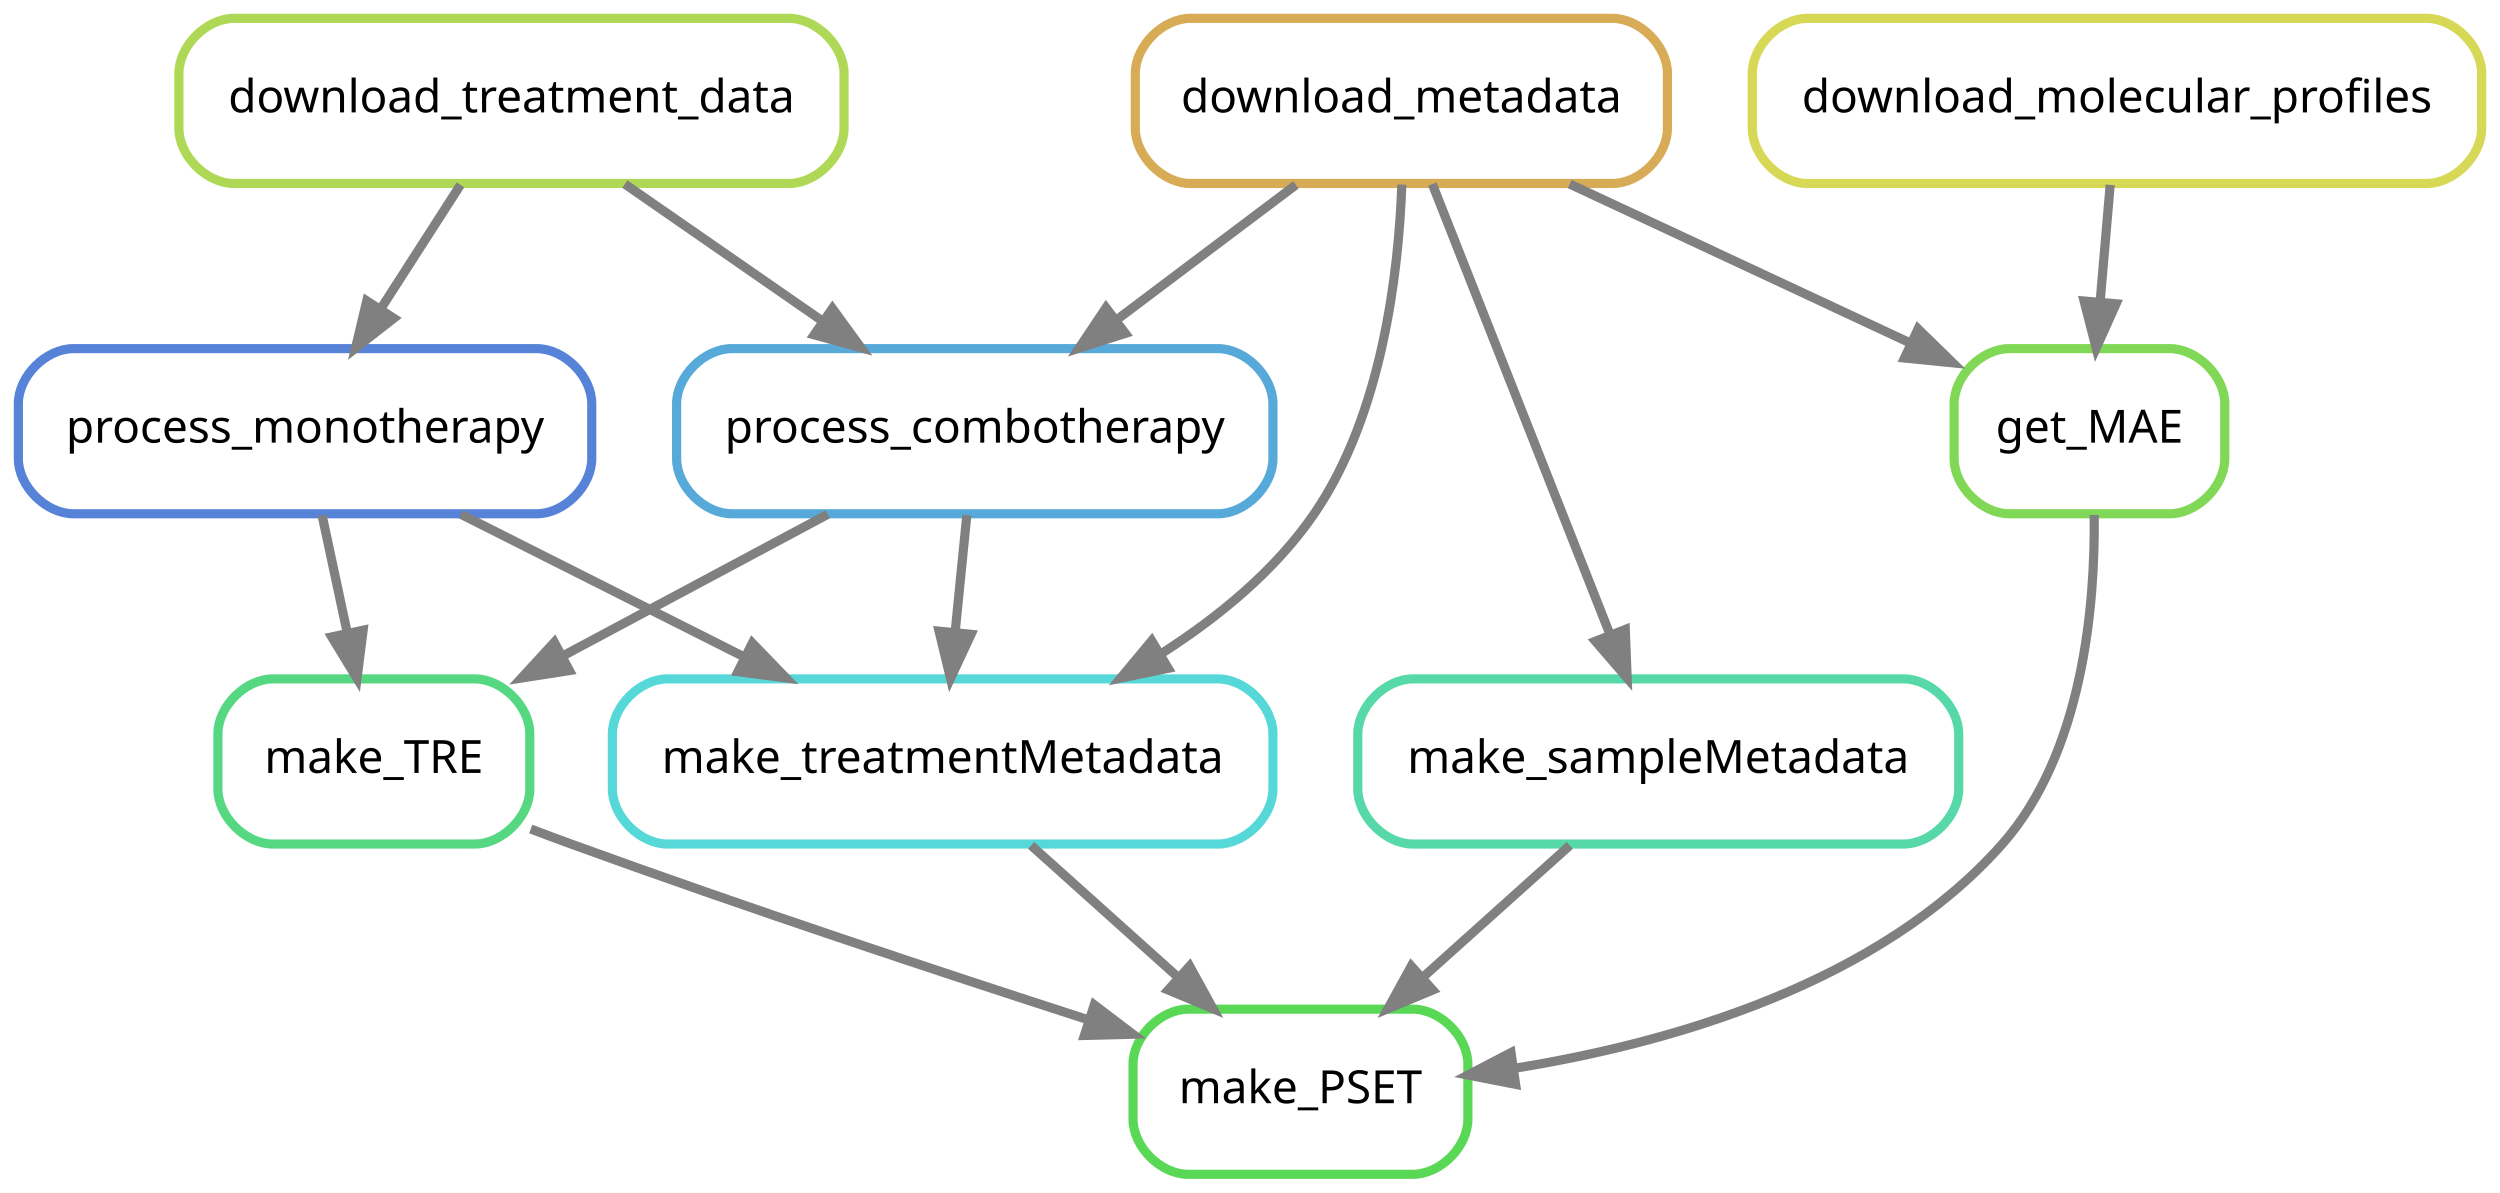
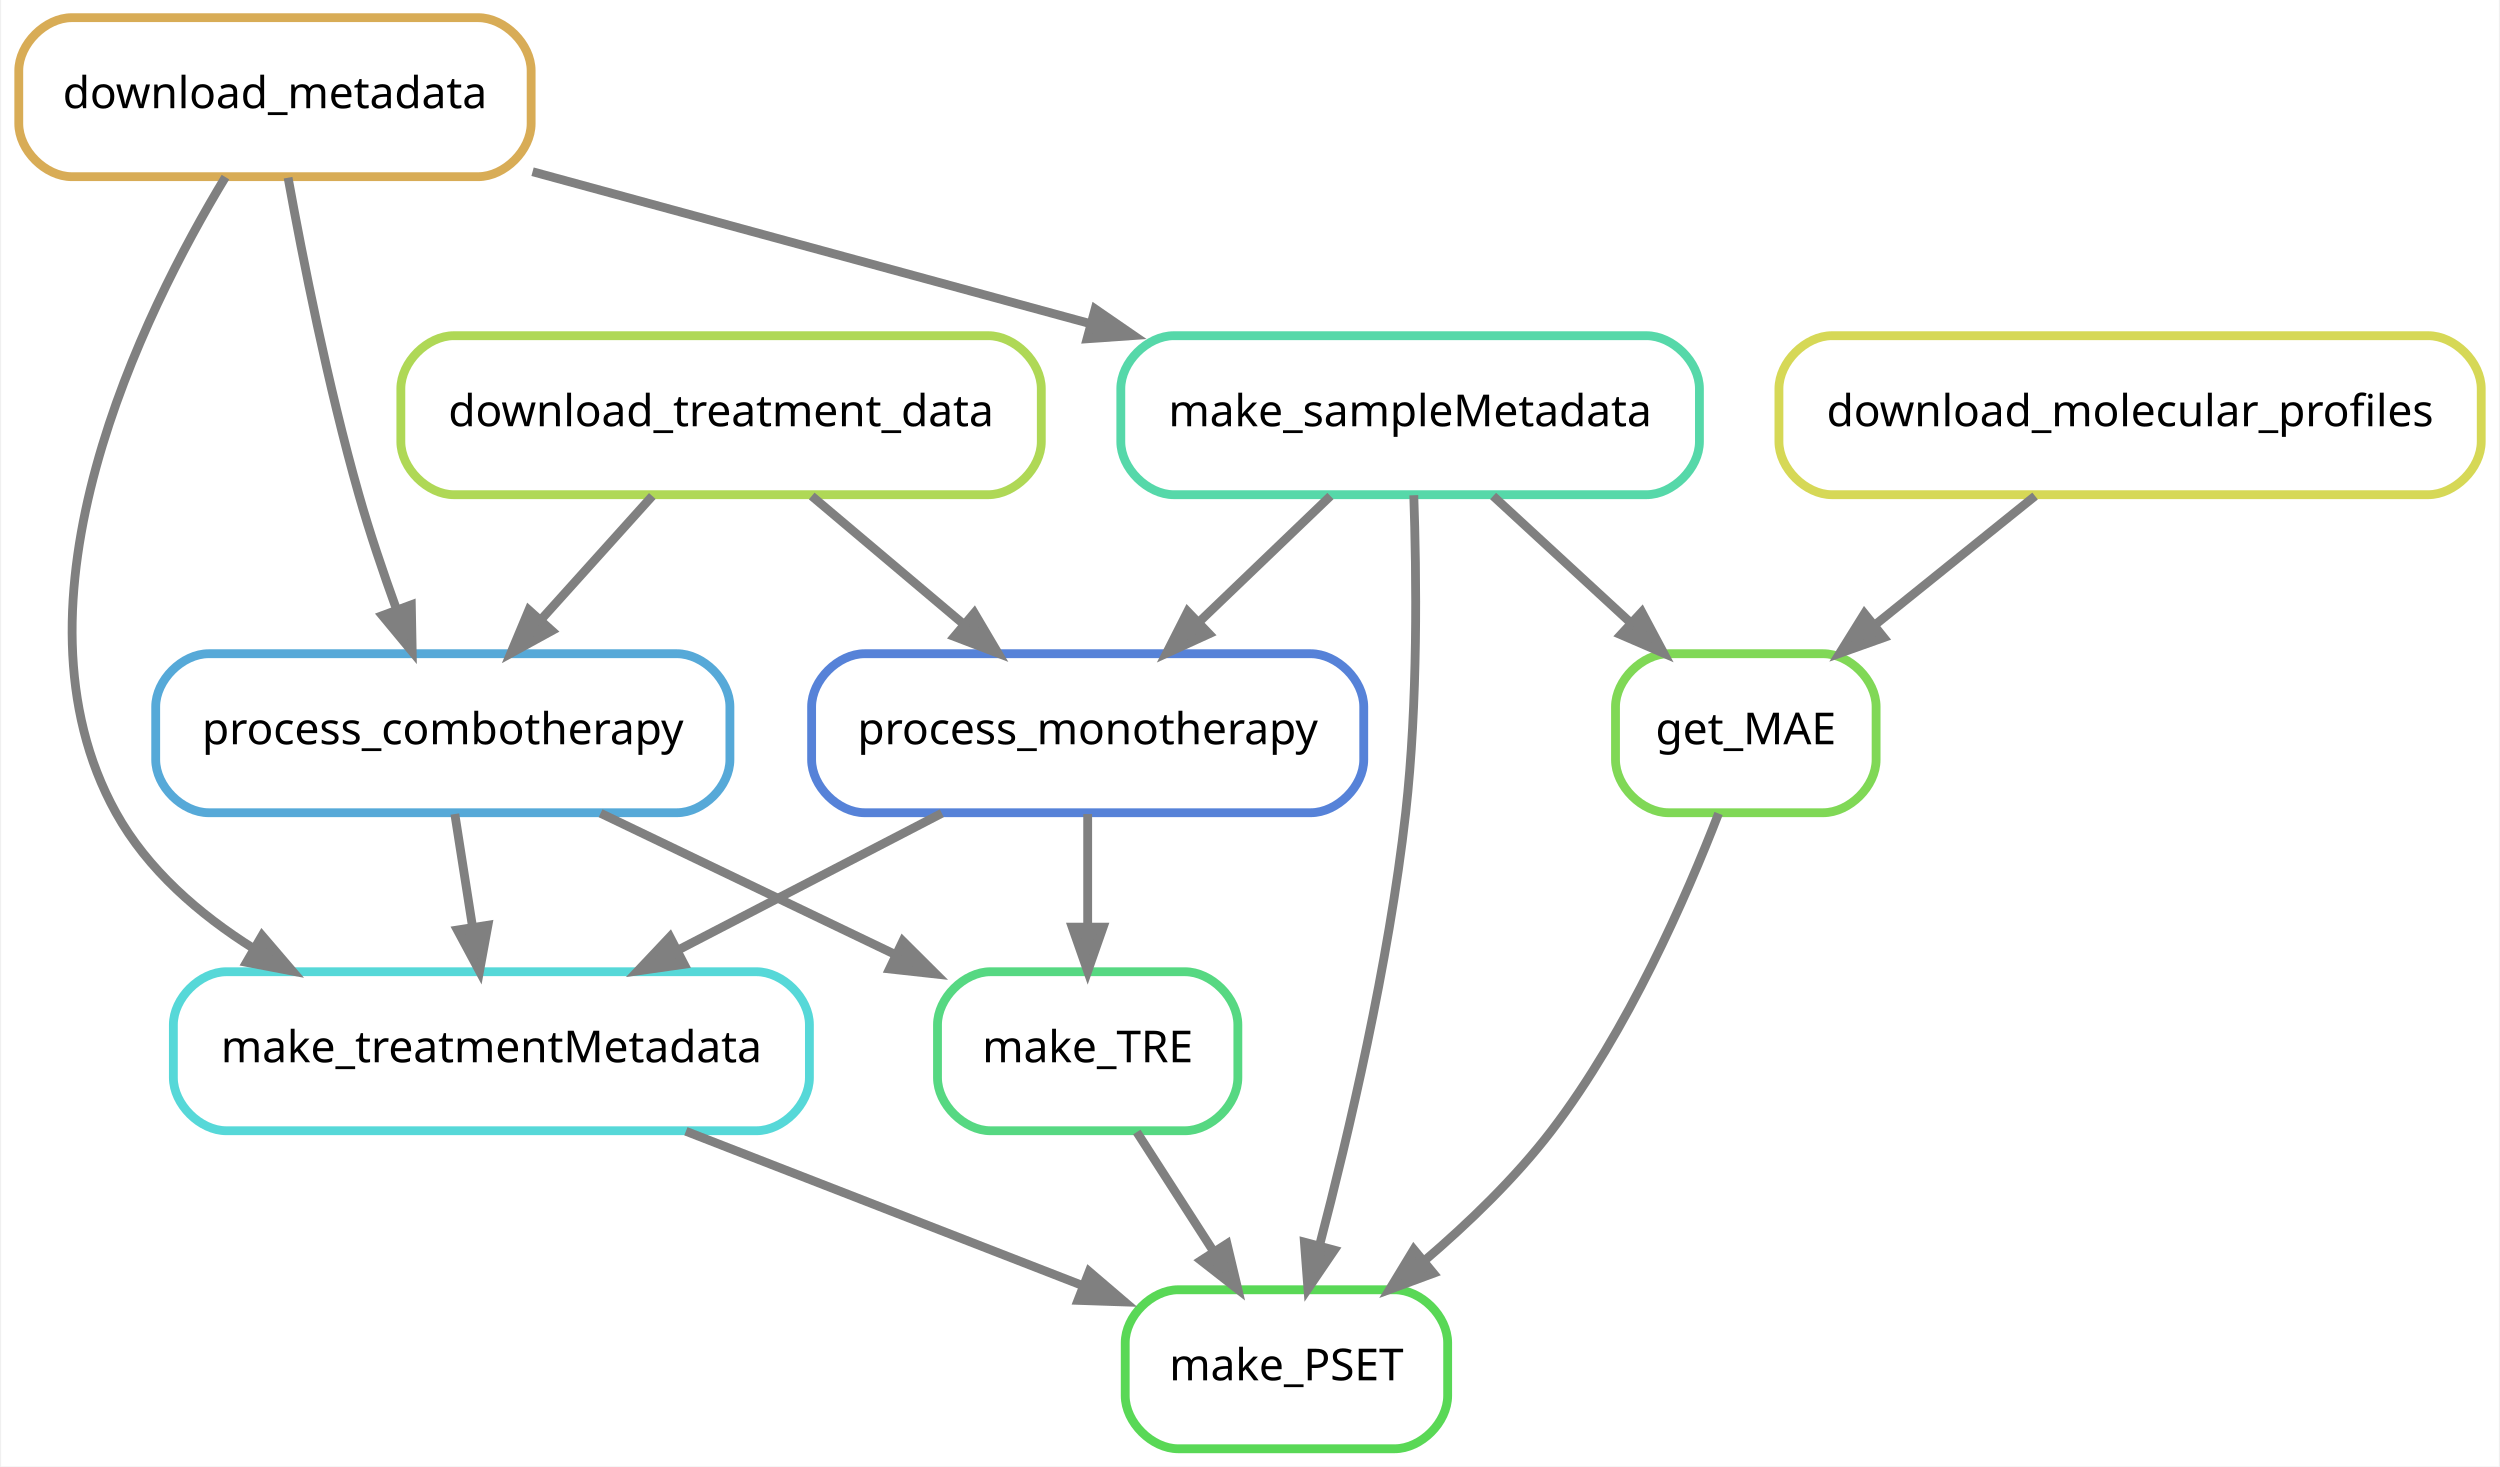
- <svg xmlns="http://www.w3.org/2000/svg" width="545pt" height="260pt" viewBox="0.00 0.00 545.00 260.00">
-   <g id="graph0" class="graph" transform="scale(1 1) rotate(0) translate(4 256)">
-     <polygon fill="white" stroke="transparent" points="-4,4 -4,-256 541,-256 541,4 -4,4" />
+ <svg xmlns="http://www.w3.org/2000/svg" width="566pt" height="332pt" viewBox="0.00 0.00 565.50 332.00">
+   <g id="graph0" class="graph" transform="scale(1 1) rotate(0) translate(4 328)">
+     <polygon fill="white" stroke="transparent" points="-4,4 -4,-328 561.5,-328 561.5,4 -4,4" />
    <g id="node1" class="node">
-       <path fill="none" stroke="#59d856" stroke-width="2" d="M304,-36C304,-36 255,-36 255,-36 249,-36 243,-30 243,-24 243,-24 243,-12 243,-12 243,-6 249,0 255,0 255,0 304,0 304,0 310,0 316,-6 316,-12 316,-12 316,-24 316,-24 316,-30 310,-36 304,-36" />
-       <text text-anchor="middle" x="279.5" y="-15.5" font-family="sans" font-size="10.00">make_PSET</text>
+       <path fill="none" stroke="#59d856" stroke-width="2" d="M311.5,-36C311.5,-36 262.5,-36 262.5,-36 256.5,-36 250.5,-30 250.5,-24 250.5,-24 250.5,-12 250.5,-12 250.5,-6 256.5,0 262.5,0 262.5,0 311.5,0 311.5,0 317.5,0 323.5,-6 323.5,-12 323.5,-12 323.5,-24 323.5,-24 323.5,-30 317.5,-36 311.5,-36" />
+       <text text-anchor="middle" x="287" y="-15.5" font-family="sans" font-size="10.00">make_PSET</text>
    </g>
    <g id="node2" class="node">
-       <path fill="none" stroke="#56d882" stroke-width="2" d="M99.5,-108C99.5,-108 55.5,-108 55.5,-108 49.5,-108 43.5,-102 43.5,-96 43.5,-96 43.5,-84 43.5,-84 43.5,-78 49.5,-72 55.5,-72 55.5,-72 99.5,-72 99.5,-72 105.5,-72 111.5,-78 111.5,-84 111.5,-84 111.5,-96 111.5,-96 111.5,-102 105.5,-108 99.5,-108" />
-       <text text-anchor="middle" x="77.5" y="-87.5" font-family="sans" font-size="10.00">make_TRE</text>
+       <path fill="none" stroke="#56d882" stroke-width="2" d="M264,-108C264,-108 220,-108 220,-108 214,-108 208,-102 208,-96 208,-96 208,-84 208,-84 208,-78 214,-72 220,-72 220,-72 264,-72 264,-72 270,-72 276,-78 276,-84 276,-84 276,-96 276,-96 276,-102 270,-108 264,-108" />
+       <text text-anchor="middle" x="242" y="-87.5" font-family="sans" font-size="10.00">make_TRE</text>
    </g>
    <g id="edge1" class="edge">
-       <path fill="none" stroke="grey" stroke-width="2" d="M111.7,-75.28C114.67,-74.15 117.63,-73.04 120.5,-72 158.12,-58.3 201.24,-44.02 233.08,-33.73" />
-       <polygon fill="grey" stroke="grey" stroke-width="2" points="234.55,-36.94 242.99,-30.54 232.4,-30.27 234.55,-36.94" />
+       <path fill="none" stroke="grey" stroke-width="2" d="M253.12,-71.7C258.36,-63.56 264.7,-53.69 270.48,-44.7" />
+       <polygon fill="grey" stroke="grey" stroke-width="2" points="273.54,-46.41 276,-36.1 267.65,-42.62 273.54,-46.41" />
    </g>
    <g id="node3" class="node">
-       <path fill="none" stroke="#5682d8" stroke-width="2" d="M113,-180C113,-180 12,-180 12,-180 6,-180 0,-174 0,-168 0,-168 0,-156 0,-156 0,-150 6,-144 12,-144 12,-144 113,-144 113,-144 119,-144 125,-150 125,-156 125,-156 125,-168 125,-168 125,-174 119,-180 113,-180" />
-       <text text-anchor="middle" x="62.5" y="-159.5" font-family="sans" font-size="10.00">process_monotherapy</text>
+       <path fill="none" stroke="#5682d8" stroke-width="2" d="M292.5,-180C292.5,-180 191.5,-180 191.5,-180 185.5,-180 179.5,-174 179.5,-168 179.5,-168 179.5,-156 179.5,-156 179.5,-150 185.5,-144 191.5,-144 191.5,-144 292.5,-144 292.5,-144 298.5,-144 304.5,-150 304.5,-156 304.5,-156 304.5,-168 304.5,-168 304.5,-174 298.5,-180 292.5,-180" />
+       <text text-anchor="middle" x="242" y="-159.5" font-family="sans" font-size="10.00">process_monotherapy</text>
    </g>
    <g id="edge5" class="edge">
-       <path fill="none" stroke="grey" stroke-width="2" d="M66.21,-143.7C67.86,-135.98 69.85,-126.71 71.69,-118.11" />
-       <polygon fill="grey" stroke="grey" stroke-width="2" points="75.16,-118.62 73.83,-108.1 68.32,-117.15 75.16,-118.62" />
+       <path fill="none" stroke="grey" stroke-width="2" d="M242,-143.7C242,-135.98 242,-126.71 242,-118.11" />
+       <polygon fill="grey" stroke="grey" stroke-width="2" points="245.5,-118.1 242,-108.1 238.5,-118.1 245.5,-118.1" />
    </g>
    <g id="node10" class="node">
-       <path fill="none" stroke="#56d8d8" stroke-width="2" d="M261.5,-108C261.5,-108 141.5,-108 141.5,-108 135.5,-108 129.5,-102 129.5,-96 129.5,-96 129.5,-84 129.5,-84 129.5,-78 135.5,-72 141.5,-72 141.5,-72 261.5,-72 261.5,-72 267.5,-72 273.5,-78 273.5,-84 273.5,-84 273.5,-96 273.5,-96 273.5,-102 267.5,-108 261.5,-108" />
-       <text text-anchor="middle" x="201.5" y="-87.5" font-family="sans" font-size="10.00">make_treatmentMetadata</text>
+       <path fill="none" stroke="#56d8d8" stroke-width="2" d="M167,-108C167,-108 47,-108 47,-108 41,-108 35,-102 35,-96 35,-96 35,-84 35,-84 35,-78 41,-72 47,-72 47,-72 167,-72 167,-72 173,-72 179,-78 179,-84 179,-84 179,-96 179,-96 179,-102 173,-108 167,-108" />
+       <text text-anchor="middle" x="107" y="-87.5" font-family="sans" font-size="10.00">make_treatmentMetadata</text>
+     </g>
+     <g id="edge14" class="edge">
+       <path fill="none" stroke="grey" stroke-width="2" d="M208.98,-143.88C190.92,-134.51 168.35,-122.81 149.05,-112.8" />
+       <polygon fill="grey" stroke="grey" stroke-width="2" points="150.64,-109.69 140.15,-108.19 147.42,-115.9 150.64,-109.69" />
+     </g>
+     <g id="node4" class="node">
+       <path fill="none" stroke="#afd856" stroke-width="2" d="M219.5,-252C219.5,-252 98.5,-252 98.5,-252 92.5,-252 86.5,-246 86.5,-240 86.5,-240 86.5,-228 86.5,-228 86.5,-222 92.5,-216 98.5,-216 98.5,-216 219.5,-216 219.5,-216 225.5,-216 231.5,-222 231.5,-228 231.5,-228 231.5,-240 231.5,-240 231.5,-246 225.5,-252 219.5,-252" />
+       <text text-anchor="middle" x="159" y="-231.5" font-family="sans" font-size="10.00">download_treatment_data</text>
+     </g>
+     <g id="edge7" class="edge">
+       <path fill="none" stroke="grey" stroke-width="2" d="M179.52,-215.7C189.87,-206.97 202.59,-196.24 213.84,-186.75" />
+       <polygon fill="grey" stroke="grey" stroke-width="2" points="216.33,-189.23 221.72,-180.1 211.82,-183.88 216.33,-189.23" />
+     </g>
+     <g id="node7" class="node">
+       <path fill="none" stroke="#56a9d8" stroke-width="2" d="M149,-180C149,-180 43,-180 43,-180 37,-180 31,-174 31,-168 31,-168 31,-156 31,-156 31,-150 37,-144 43,-144 43,-144 149,-144 149,-144 155,-144 161,-150 161,-156 161,-156 161,-168 161,-168 161,-174 155,-180 149,-180" />
+       <text text-anchor="middle" x="96" y="-159.5" font-family="sans" font-size="10.00">process_combotherapy</text>
+     </g>
+     <g id="edge11" class="edge">
+       <path fill="none" stroke="grey" stroke-width="2" d="M143.43,-215.7C135.8,-207.22 126.48,-196.86 118.12,-187.58" />
+       <polygon fill="grey" stroke="grey" stroke-width="2" points="120.69,-185.2 111.39,-180.1 115.48,-189.88 120.69,-185.2" />
+     </g>
+     <g id="node5" class="node">
+       <path fill="none" stroke="#56d8a9" stroke-width="2" d="M368.5,-252C368.5,-252 261.5,-252 261.5,-252 255.5,-252 249.5,-246 249.5,-240 249.5,-240 249.5,-228 249.5,-228 249.5,-222 255.5,-216 261.5,-216 261.5,-216 368.5,-216 368.5,-216 374.5,-216 380.5,-222 380.5,-228 380.5,-228 380.5,-240 380.5,-240 380.5,-246 374.5,-252 368.5,-252" />
+       <text text-anchor="middle" x="315" y="-231.5" font-family="sans" font-size="10.00">make_sampleMetadata</text>
+     </g>
+     <g id="edge3" class="edge">
+       <path fill="none" stroke="grey" stroke-width="2" d="M315.83,-215.88C316.45,-197.91 316.8,-168.88 314,-144 310.16,-109.83 301.08,-71.25 294.51,-46.11" />
+       <polygon fill="grey" stroke="grey" stroke-width="2" points="297.83,-44.97 291.87,-36.21 291.07,-46.77 297.83,-44.97" />
+     </g>
+     <g id="edge8" class="edge">
+       <path fill="none" stroke="grey" stroke-width="2" d="M296.96,-215.7C287.94,-207.05 276.88,-196.45 267.06,-187.03" />
+       <polygon fill="grey" stroke="grey" stroke-width="2" points="269.48,-184.5 259.84,-180.1 264.63,-189.55 269.48,-184.5" />
+     </g>
+     <g id="node8" class="node">
+       <path fill="none" stroke="#80d856" stroke-width="2" d="M408.5,-180C408.5,-180 373.5,-180 373.5,-180 367.5,-180 361.5,-174 361.5,-168 361.5,-168 361.5,-156 361.5,-156 361.5,-150 367.5,-144 373.5,-144 373.5,-144 408.5,-144 408.5,-144 414.5,-144 420.5,-150 420.5,-156 420.5,-156 420.5,-168 420.5,-168 420.5,-174 414.5,-180 408.5,-180" />
+       <text text-anchor="middle" x="391" y="-159.5" font-family="sans" font-size="10.00">get_MAE</text>
+     </g>
+     <g id="edge12" class="edge">
+       <path fill="none" stroke="grey" stroke-width="2" d="M333.79,-215.7C343.17,-207.05 354.68,-196.45 364.91,-187.03" />
+       <polygon fill="grey" stroke="grey" stroke-width="2" points="367.45,-189.45 372.43,-180.1 362.7,-184.3 367.45,-189.45" />
+     </g>
+     <g id="node6" class="node">
+       <path fill="none" stroke="#d8ac56" stroke-width="2" d="M104,-324C104,-324 12,-324 12,-324 6,-324 0,-318 0,-312 0,-312 0,-300 0,-300 0,-294 6,-288 12,-288 12,-288 104,-288 104,-288 110,-288 116,-294 116,-300 116,-300 116,-312 116,-312 116,-318 110,-324 104,-324" />
+       <text text-anchor="middle" x="58" y="-303.5" font-family="sans" font-size="10.00">download_metadata</text>
+     </g>
+     <g id="edge9" class="edge">
+       <path fill="none" stroke="grey" stroke-width="2" d="M116.32,-289.12C153.8,-278.91 202.79,-265.56 242.74,-254.68" />
+       <polygon fill="grey" stroke="grey" stroke-width="2" points="243.69,-258.05 252.42,-252.04 241.86,-251.3 243.69,-258.05" />
+     </g>
+     <g id="edge10" class="edge">
+       <path fill="none" stroke="grey" stroke-width="2" d="M60.97,-287.77C64.25,-269.72 69.99,-240.62 77,-216 79.43,-207.44 82.54,-198.27 85.53,-190.01" />
+       <polygon fill="grey" stroke="grey" stroke-width="2" points="88.87,-191.07 89.07,-180.47 82.31,-188.63 88.87,-191.07" />
+     </g>
+     <g id="edge16" class="edge">
+       <path fill="none" stroke="grey" stroke-width="2" d="M46.79,-287.9C28.21,-257.22 -4.41,-191.58 22,-144 29.13,-131.15 40.81,-121.01 53.27,-113.19" />
+       <polygon fill="grey" stroke="grey" stroke-width="2" points="55.08,-116.19 61.97,-108.14 51.56,-110.13 55.08,-116.19" />
+     </g>
+     <g id="edge6" class="edge">
+       <path fill="none" stroke="grey" stroke-width="2" d="M131.72,-143.88C151.86,-134.22 177.19,-122.07 198.5,-111.86" />
+       <polygon fill="grey" stroke="grey" stroke-width="2" points="200.15,-114.94 207.66,-107.47 197.13,-108.63 200.15,-114.94" />
+     </g>
+     <g id="edge15" class="edge">
+       <path fill="none" stroke="grey" stroke-width="2" d="M98.72,-143.7C99.93,-135.98 101.39,-126.71 102.74,-118.11" />
+       <polygon fill="grey" stroke="grey" stroke-width="2" points="106.22,-118.53 104.31,-108.1 99.3,-117.44 106.22,-118.53" />
+     </g>
+     <g id="edge2" class="edge">
+       <path fill="none" stroke="grey" stroke-width="2" d="M384.83,-143.82C377.57,-125.03 364.28,-94.59 347,-72 338.8,-61.29 328.2,-51.08 318.19,-42.53" />
+       <polygon fill="grey" stroke="grey" stroke-width="2" points="320.28,-39.73 310.34,-36.06 315.83,-45.12 320.28,-39.73" />
+     </g>
+     <g id="node9" class="node">
+       <path fill="none" stroke="#d6d856" stroke-width="2" d="M545.5,-252C545.5,-252 410.5,-252 410.5,-252 404.5,-252 398.5,-246 398.5,-240 398.5,-240 398.5,-228 398.5,-228 398.5,-222 404.5,-216 410.5,-216 410.5,-216 545.5,-216 545.5,-216 551.5,-216 557.5,-222 557.5,-228 557.5,-228 557.5,-240 557.5,-240 557.5,-246 551.5,-252 545.5,-252" />
+       <text text-anchor="middle" x="478" y="-231.5" font-family="sans" font-size="10.00">download_molecular_profiles</text>
    </g>
    <g id="edge13" class="edge">
-       <path fill="none" stroke="grey" stroke-width="2" d="M96.5,-143.88C115.1,-134.51 138.33,-122.81 158.21,-112.8" />
-       <polygon fill="grey" stroke="grey" stroke-width="2" points="160.01,-115.81 167.37,-108.19 156.86,-109.56 160.01,-115.81" />
-     </g>
-     <g id="node4" class="node">
-       <path fill="none" stroke="#afd856" stroke-width="2" d="M168,-252C168,-252 47,-252 47,-252 41,-252 35,-246 35,-240 35,-240 35,-228 35,-228 35,-222 41,-216 47,-216 47,-216 168,-216 168,-216 174,-216 180,-222 180,-228 180,-228 180,-240 180,-240 180,-246 174,-252 168,-252" />
-       <text text-anchor="middle" x="107.5" y="-231.5" font-family="sans" font-size="10.00">download_treatment_data</text>
-     </g>
-     <g id="edge7" class="edge">
-       <path fill="none" stroke="grey" stroke-width="2" d="M96.38,-215.7C91.14,-207.56 84.8,-197.69 79.02,-188.7" />
-       <polygon fill="grey" stroke="grey" stroke-width="2" points="81.85,-186.62 73.5,-180.1 75.96,-190.41 81.85,-186.62" />
-     </g>
-     <g id="node5" class="node">
-       <path fill="none" stroke="#56a9d8" stroke-width="2" d="M261.5,-180C261.5,-180 155.5,-180 155.5,-180 149.5,-180 143.5,-174 143.5,-168 143.5,-168 143.5,-156 143.5,-156 143.5,-150 149.5,-144 155.5,-144 155.5,-144 261.5,-144 261.5,-144 267.5,-144 273.5,-150 273.5,-156 273.5,-156 273.5,-168 273.5,-168 273.5,-174 267.5,-180 261.5,-180" />
-       <text text-anchor="middle" x="208.5" y="-159.5" font-family="sans" font-size="10.00">process_combotherapy</text>
-     </g>
-     <g id="edge9" class="edge">
-       <path fill="none" stroke="grey" stroke-width="2" d="M132.21,-215.88C145.17,-206.89 161.23,-195.76 175.27,-186.03" />
-       <polygon fill="grey" stroke="grey" stroke-width="2" points="177.47,-188.76 183.7,-180.19 173.48,-183.01 177.47,-188.76" />
-     </g>
-     <g id="edge6" class="edge">
-       <path fill="none" stroke="grey" stroke-width="2" d="M176.45,-143.88C159.01,-134.55 137.23,-122.92 118.56,-112.94" />
-       <polygon fill="grey" stroke="grey" stroke-width="2" points="120.14,-109.82 109.67,-108.19 116.84,-115.99 120.14,-109.82" />
-     </g>
-     <g id="edge14" class="edge">
-       <path fill="none" stroke="grey" stroke-width="2" d="M206.77,-143.7C206,-135.98 205.07,-126.71 204.21,-118.11" />
-       <polygon fill="grey" stroke="grey" stroke-width="2" points="207.69,-117.71 203.21,-108.1 200.72,-118.4 207.69,-117.71" />
-     </g>
-     <g id="node6" class="node">
-       <path fill="none" stroke="#d8ac56" stroke-width="2" d="M347.5,-252C347.5,-252 255.5,-252 255.5,-252 249.5,-252 243.5,-246 243.5,-240 243.5,-240 243.5,-228 243.5,-228 243.5,-222 249.5,-216 255.5,-216 255.5,-216 347.5,-216 347.5,-216 353.5,-216 359.5,-222 359.5,-228 359.5,-228 359.5,-240 359.5,-240 359.5,-246 353.5,-252 347.5,-252" />
-       <text text-anchor="middle" x="301.5" y="-231.5" font-family="sans" font-size="10.00">download_metadata</text>
-     </g>
-     <g id="edge8" class="edge">
-       <path fill="none" stroke="grey" stroke-width="2" d="M278.51,-215.7C266.69,-206.8 252.11,-195.82 239.32,-186.2" />
-       <polygon fill="grey" stroke="grey" stroke-width="2" points="241.32,-183.32 231.22,-180.1 237.11,-188.91 241.32,-183.32" />
-     </g>
-     <g id="node7" class="node">
-       <path fill="none" stroke="#80d856" stroke-width="2" d="M469,-180C469,-180 434,-180 434,-180 428,-180 422,-174 422,-168 422,-168 422,-156 422,-156 422,-150 428,-144 434,-144 434,-144 469,-144 469,-144 475,-144 481,-150 481,-156 481,-156 481,-168 481,-168 481,-174 475,-180 469,-180" />
-       <text text-anchor="middle" x="451.5" y="-159.5" font-family="sans" font-size="10.00">get_MAE</text>
-     </g>
-     <g id="edge10" class="edge">
-       <path fill="none" stroke="grey" stroke-width="2" d="M338.19,-215.88C360.76,-205.35 389.65,-191.87 412.6,-181.15" />
-       <polygon fill="grey" stroke="grey" stroke-width="2" points="414.14,-184.3 421.72,-176.9 411.18,-177.95 414.14,-184.3" />
-     </g>
-     <g id="node9" class="node">
-       <path fill="none" stroke="#56d8a9" stroke-width="2" d="M411,-108C411,-108 304,-108 304,-108 298,-108 292,-102 292,-96 292,-96 292,-84 292,-84 292,-78 298,-72 304,-72 304,-72 411,-72 411,-72 417,-72 423,-78 423,-84 423,-84 423,-96 423,-96 423,-102 417,-108 411,-108" />
-       <text text-anchor="middle" x="357.5" y="-87.5" font-family="sans" font-size="10.00">make_sampleMetadata</text>
-     </g>
-     <g id="edge12" class="edge">
-       <path fill="none" stroke="grey" stroke-width="2" d="M308.25,-215.87C317.88,-191.46 335.64,-146.43 347,-117.64" />
-       <polygon fill="grey" stroke="grey" stroke-width="2" points="350.31,-118.78 350.72,-108.19 343.8,-116.21 350.31,-118.78" />
-     </g>
-     <g id="edge15" class="edge">
-       <path fill="none" stroke="grey" stroke-width="2" d="M301.6,-215.76C300.91,-196.63 297.33,-165.63 282.5,-144 274.01,-131.61 261.57,-121.41 248.98,-113.39" />
-       <polygon fill="grey" stroke="grey" stroke-width="2" points="250.67,-110.31 240.29,-108.17 247.07,-116.32 250.67,-110.31" />
-     </g>
-     <g id="edge2" class="edge">
-       <path fill="none" stroke="grey" stroke-width="2" d="M452.54,-143.73C452.77,-124 450.08,-91.89 432.5,-72 405.67,-41.65 360.57,-28.67 326.27,-23.13" />
-       <polygon fill="grey" stroke="grey" stroke-width="2" points="326.4,-19.61 316,-21.64 325.4,-26.54 326.4,-19.61" />
-     </g>
-     <g id="node8" class="node">
-       <path fill="none" stroke="#d6d856" stroke-width="2" d="M525,-252C525,-252 390,-252 390,-252 384,-252 378,-246 378,-240 378,-240 378,-228 378,-228 378,-222 384,-216 390,-216 390,-216 525,-216 525,-216 531,-216 537,-222 537,-228 537,-228 537,-240 537,-240 537,-246 531,-252 525,-252" />
-       <text text-anchor="middle" x="457.5" y="-231.5" font-family="sans" font-size="10.00">download_molecular_profiles</text>
-     </g>
-     <g id="edge11" class="edge">
-       <path fill="none" stroke="grey" stroke-width="2" d="M456.02,-215.7C455.36,-207.98 454.56,-198.71 453.82,-190.11" />
-       <polygon fill="grey" stroke="grey" stroke-width="2" points="457.31,-189.77 452.97,-180.1 450.33,-190.37 457.31,-189.77" />
-     </g>
-     <g id="edge3" class="edge">
-       <path fill="none" stroke="grey" stroke-width="2" d="M338.22,-71.7C328.58,-63.05 316.77,-52.45 306.27,-43.03" />
-       <polygon fill="grey" stroke="grey" stroke-width="2" points="308.34,-40.18 298.56,-36.1 303.66,-45.39 308.34,-40.18" />
+       <path fill="none" stroke="grey" stroke-width="2" d="M456.49,-215.7C445.54,-206.88 432.05,-196.03 420.18,-186.47" />
+       <polygon fill="grey" stroke="grey" stroke-width="2" points="422.24,-183.65 412.26,-180.1 417.86,-189.1 422.24,-183.65" />
    </g>
    <g id="edge4" class="edge">
-       <path fill="none" stroke="grey" stroke-width="2" d="M220.78,-71.7C230.42,-63.05 242.23,-52.45 252.73,-43.03" />
-       <polygon fill="grey" stroke="grey" stroke-width="2" points="255.34,-45.39 260.44,-36.1 250.66,-40.18 255.34,-45.39" />
+       <path fill="none" stroke="grey" stroke-width="2" d="M151.03,-71.88C178.31,-61.27 213.29,-47.66 240.94,-36.91" />
+       <polygon fill="grey" stroke="grey" stroke-width="2" points="242.34,-40.12 250.39,-33.24 239.8,-33.6 242.34,-40.12" />
    </g>
  </g>
</svg>
